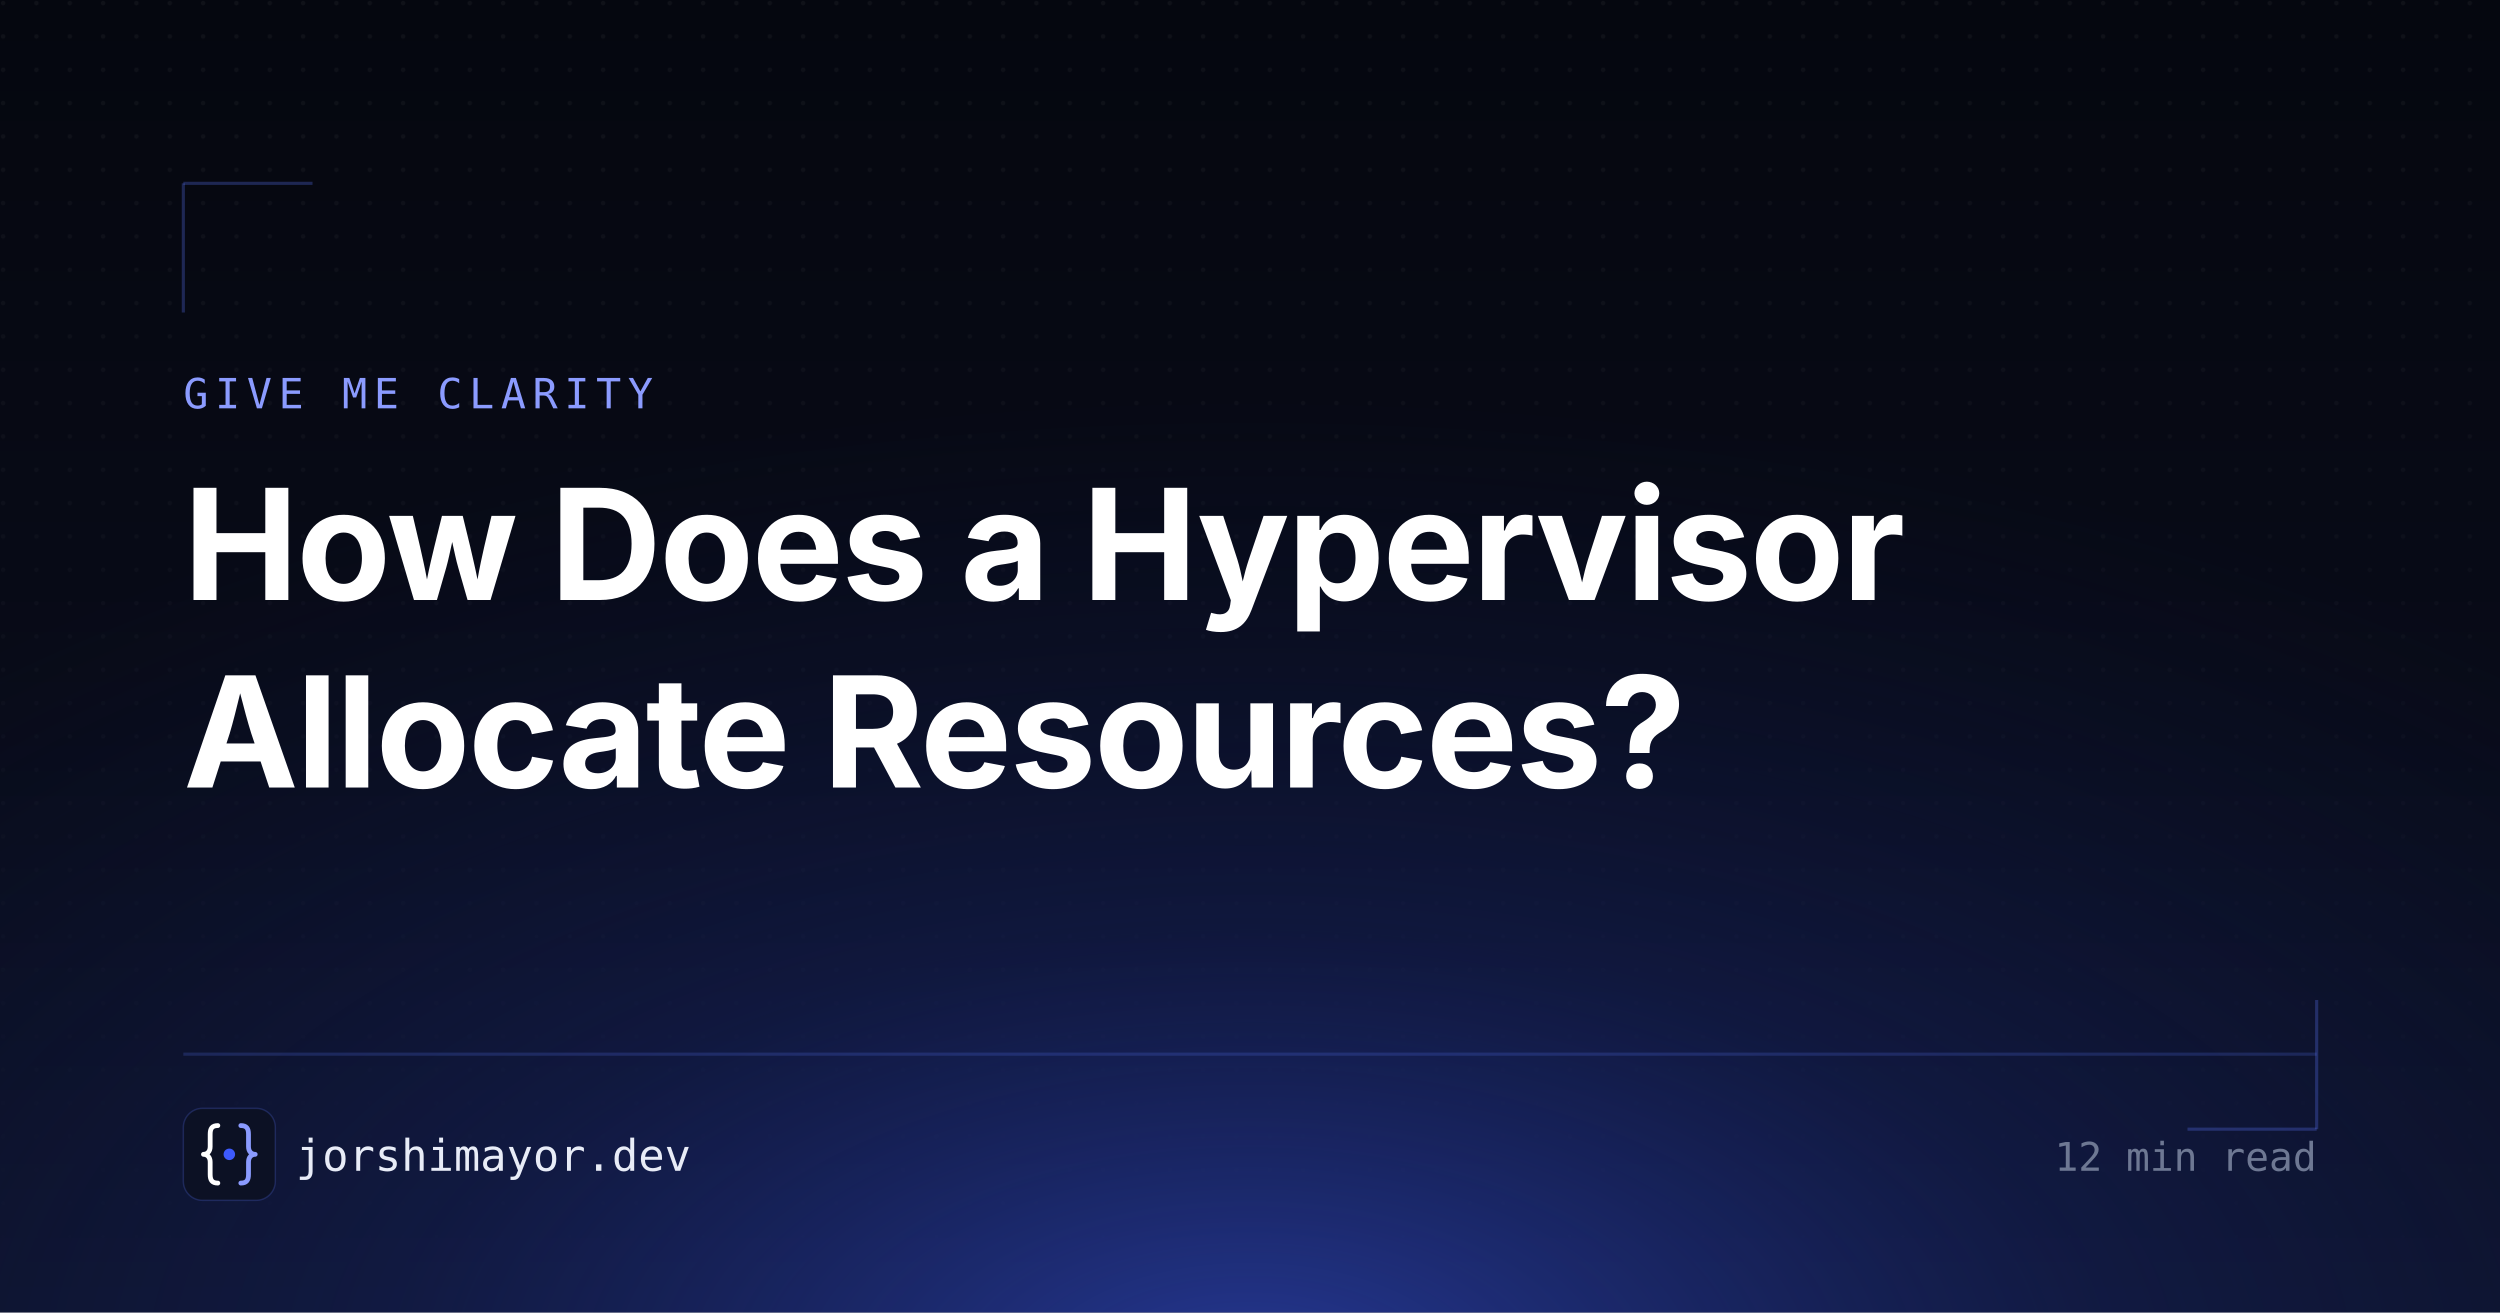
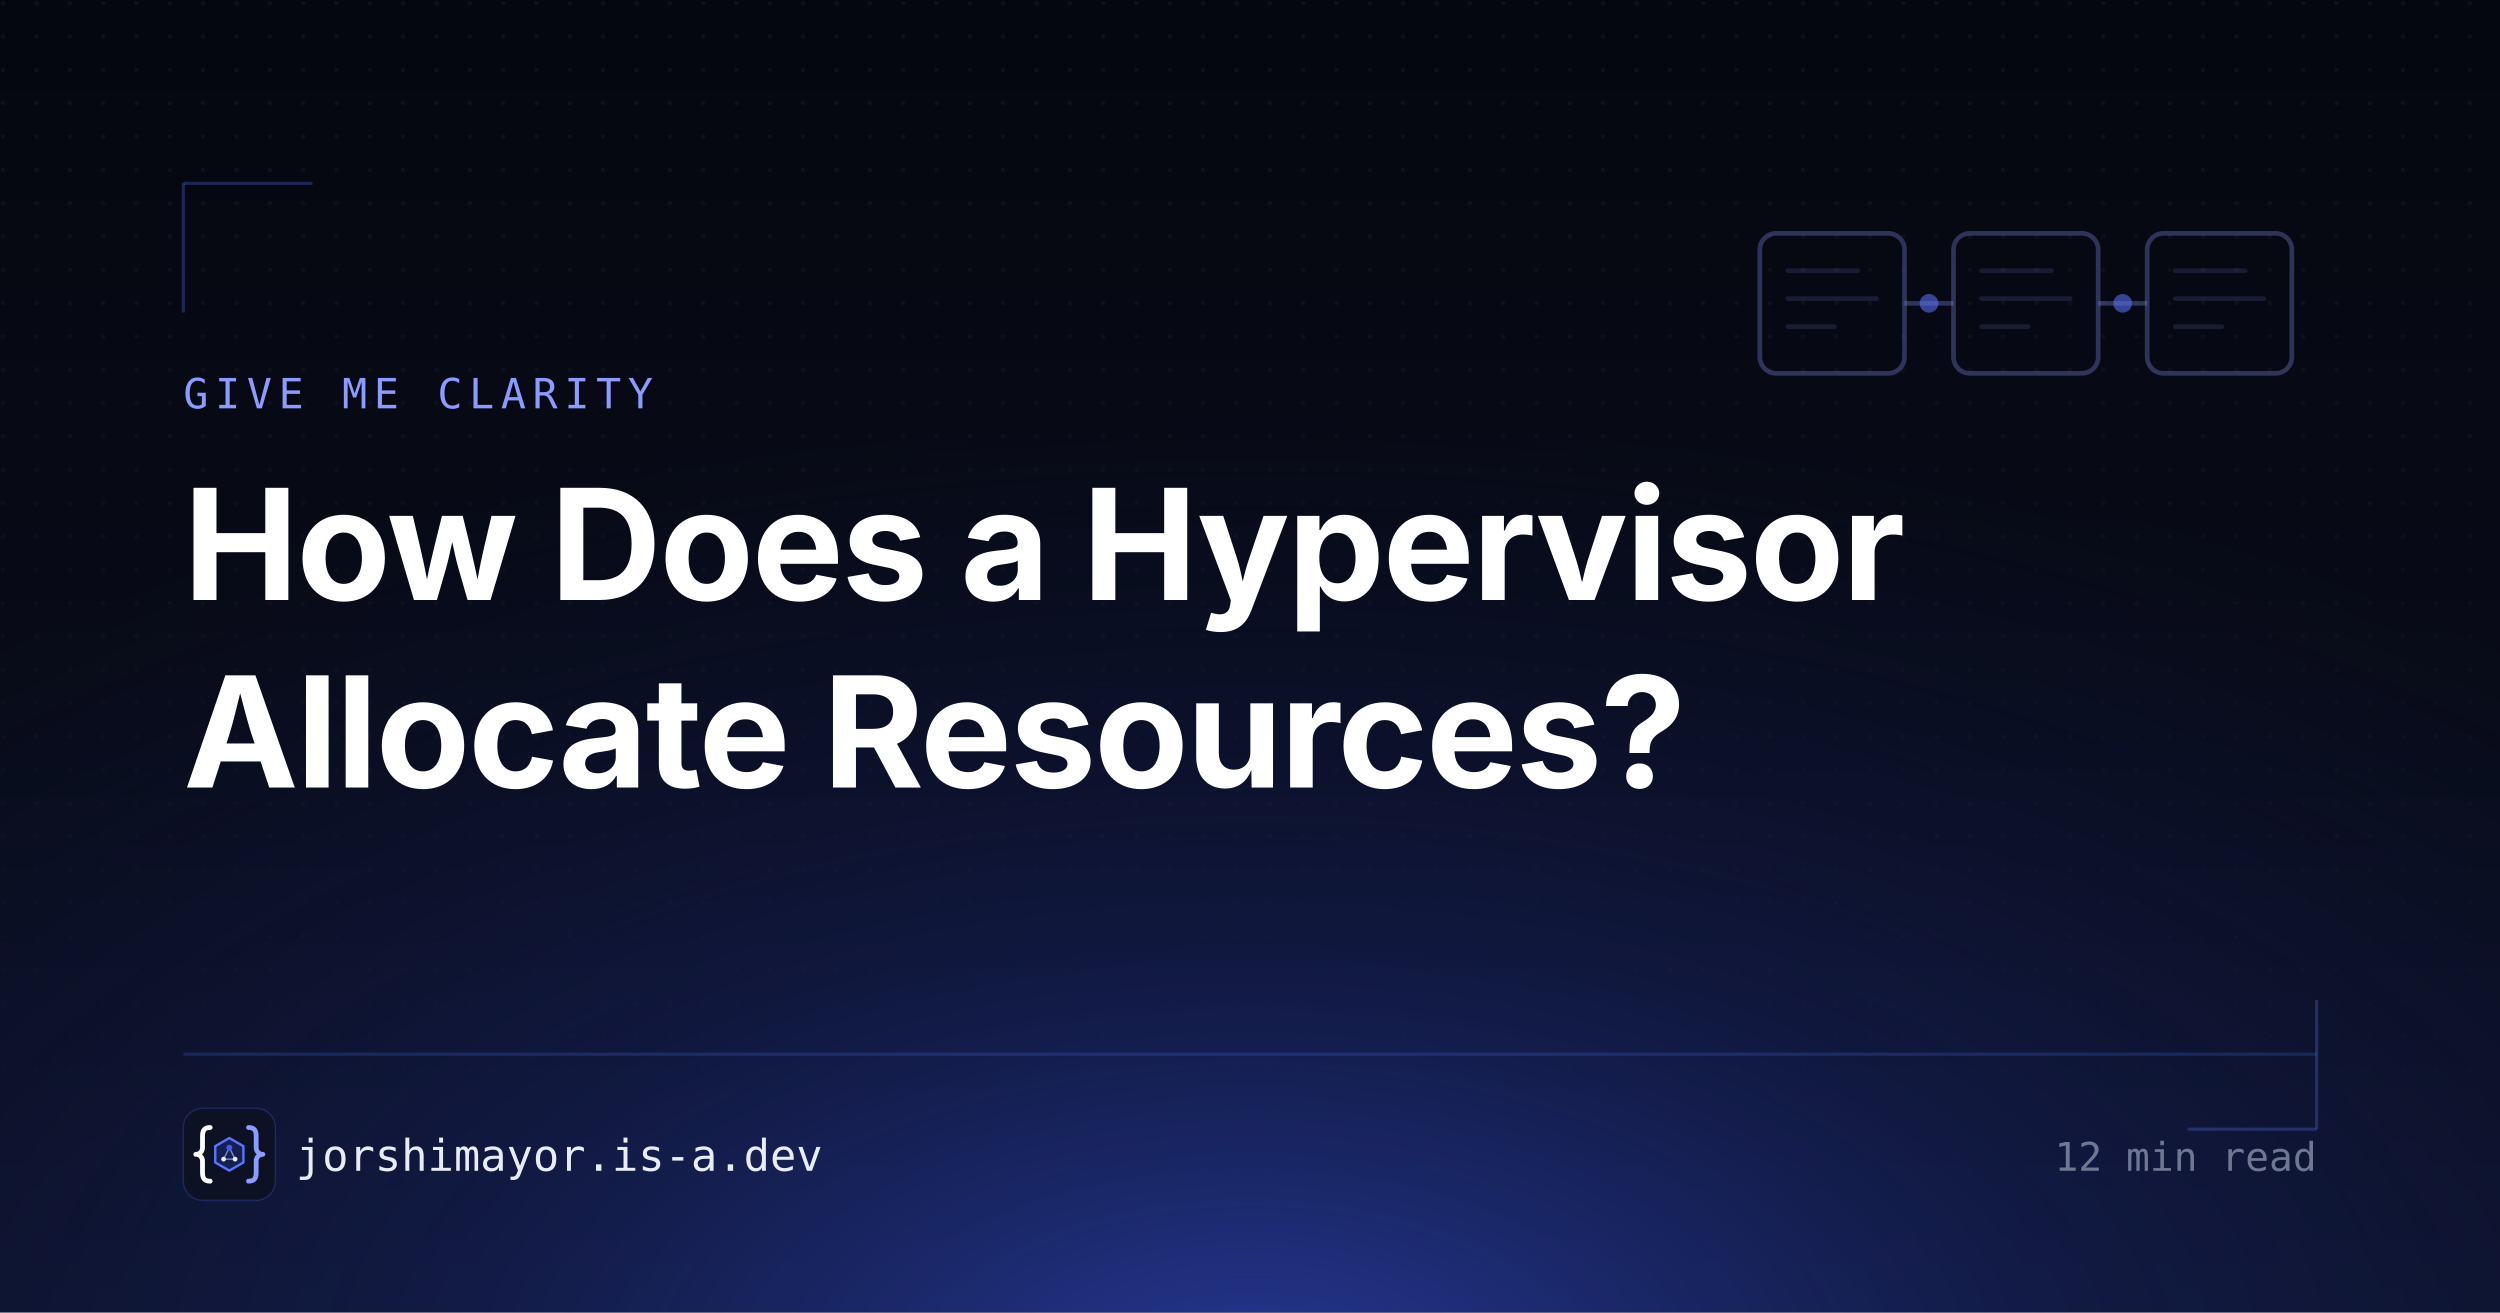
<svg xmlns="http://www.w3.org/2000/svg" viewBox="0 0 1200 630" width="1200" height="630">
  <defs>
    <linearGradient id="ground" x1="0" y1="0" x2="0" y2="1">
      <stop offset="0" stop-color="#05070F" />
      <stop offset="0.55" stop-color="#080B18" />
      <stop offset="1" stop-color="#0C1124" />
    </linearGradient>
    <radialGradient id="glow" cx="0.5" cy="1.05" r="0.75">
      <stop offset="0" stop-color="#2A3FA8" stop-opacity="0.85" />
      <stop offset="0.45" stop-color="#1B2A7A" stop-opacity="0.35" />
      <stop offset="1" stop-color="#101A4D" stop-opacity="0" />
    </radialGradient>
    <pattern id="dots" width="16" height="16" patternUnits="userSpaceOnUse">
      <circle cx="1.5" cy="1.5" r="1.1" fill="rgba(255,255,255,0.045)" />
    </pattern>
    <linearGradient id="fadeDots" x1="0" y1="0" x2="0" y2="1">
      <stop offset="0" stop-color="#fff" stop-opacity="0.9" />
      <stop offset="0.7" stop-color="#fff" stop-opacity="0.25" />
      <stop offset="1" stop-color="#fff" stop-opacity="0" />
    </linearGradient>
    <mask id="dotMask">
      <rect width="1200" height="630" fill="url(#fadeDots)" />
    </mask>
  </defs>
  <rect width="1200" height="630" fill="url(#ground)" />
  <rect width="1200" height="630" fill="url(#dots)" mask="url(#dotMask)" />
  <rect width="1200" height="630" fill="url(#glow)" />
+   <g transform="translate(838,56) scale(1.12)" opacity="1.0" aria-hidden="true">
+     <g fill="none" stroke="rgba(139,155,255,0.30)" stroke-width="2">
+       <rect x="6" y="50" width="62" height="60" rx="7" />
+       <rect x="89" y="50" width="62" height="60" rx="7" />
+       <rect x="172" y="50" width="62" height="60" rx="7" />
+     </g>
+     <g fill="none" stroke="rgba(139,155,255,0.14)" stroke-width="2" stroke-linecap="round">
+       <path d="M18 66 H48 M18 78 H56 M18 90 H38" />
+       <path d="M101 66 H131 M101 78 H139 M101 90 H121" />
+       <path d="M184 66 H214 M184 78 H222 M184 90 H204" />
+     </g>
+     <g fill="none" stroke="rgba(139,155,255,0.30)" stroke-width="2">
+       <path d="M68 80 H89 M151 80 H172" />
+     </g>
+     <circle cx="78.5" cy="80" r="4" fill="rgba(91,116,255,0.55)" />
+     <circle cx="161.5" cy="80" r="4" fill="rgba(91,116,255,0.55)" />
+   </g>
  <g fill="none" stroke="rgba(93,120,255,0.28)" stroke-width="1.5">
    <path d="M88 88 L88 150" />
    <path d="M88 88 L150 88" />
    <path d="M1112 542 L1112 480" />
    <path d="M1112 542 L1050 542" />
  </g>
  <text x="88" y="196" font-family="'JetBrains Mono','SF Mono',Menlo,Consolas,monospace" font-size="20" fill="#8B9BFF" letter-spacing="3.2">GIVE ME CLARITY</text>
  <g font-family="Inter,-apple-system,'Segoe UI',system-ui,sans-serif" font-weight="700" font-size="74" fill="#FFFFFF" letter-spacing="-1">
    <text x="88" y="288">How Does a Hypervisor</text>
    <text x="88" y="378">Allocate Resources?</text>
    <text x="88" y="468" fill="#A5B2FF" />
  </g>
  <line x1="88" y1="506" x2="1112" y2="506" stroke="rgba(93,120,255,0.2)" stroke-width="1.5" />
  <g transform="translate(88,532) scale(0.46)">
    <rect width="96" height="96" rx="20" fill="#0C1124" stroke="rgba(93,120,255,0.22)" stroke-width="1.5" />
    <g fill="none" stroke-width="5" stroke-linecap="round" stroke-linejoin="round">
-       <path d="M36 18 C30 18 28 21 28 27 L28 40 C28 45 25 48 21 48 C25 48 28 51 28 56 L28 69 C28 75 30 78 36 78" stroke="#FFFFFF" />
-       <path d="M60 18 C66 18 68 21 68 27 L68 40 C68 45 71 48 75 48 C71 48 68 51 68 56 L68 69 C68 75 66 78 60 78" stroke="#8B9BFF" />
+       <path d="M28 20 C22 20 20 23 20 29 L20 41 C20 45 17 48 13 48 C17 48 20 51 20 55 L20 67 C20 73 22 76 28 76" stroke="#FFFFFF" />
+       <path d="M68 20 C74 20 76 23 76 29 L76 41 C76 45 79 48 83 48 C79 48 76 51 76 55 L76 67 C76 73 74 76 68 76" stroke="#8B9BFF" />
    </g>
-     <circle cx="48" cy="48" r="6" fill="#3D5AFE" />
+     <path d="M48 31 L62.7 39.5 L62.7 56.5 L48 65 L33.3 56.5 L33.3 39.5 Z" fill="rgba(61,90,254,0.2)" stroke="#5B74FF" stroke-width="2.5" stroke-linejoin="round" />
+     <g stroke="rgba(165,178,255,0.75)" stroke-width="1.4" stroke-linecap="round">
+       <path d="M48 41 L42 53 M48 41 L54 53 M42 53 L54 53" />
+     </g>
+     <circle cx="48" cy="41" r="3.1" fill="#3D5AFE" />
+     <circle cx="42" cy="53" r="2.5" fill="#E8ECF7" />
+     <circle cx="54" cy="53" r="2.5" fill="#E8ECF7" />
  </g>
-   <text x="142" y="562" font-family="'JetBrains Mono','SF Mono',Menlo,Consolas,monospace" font-size="21" fill="#E8ECF7">jorshimayor.dev</text>
+   <text x="142" y="562" font-family="'JetBrains Mono','SF Mono',Menlo,Consolas,monospace" font-size="21" fill="#E8ECF7">jorshimayor.is-a.dev</text>
  <text x="1112" y="562" font-family="'JetBrains Mono','SF Mono',Menlo,Consolas,monospace" font-size="19" fill="#6E7893" text-anchor="end">12 min read</text>
</svg>
